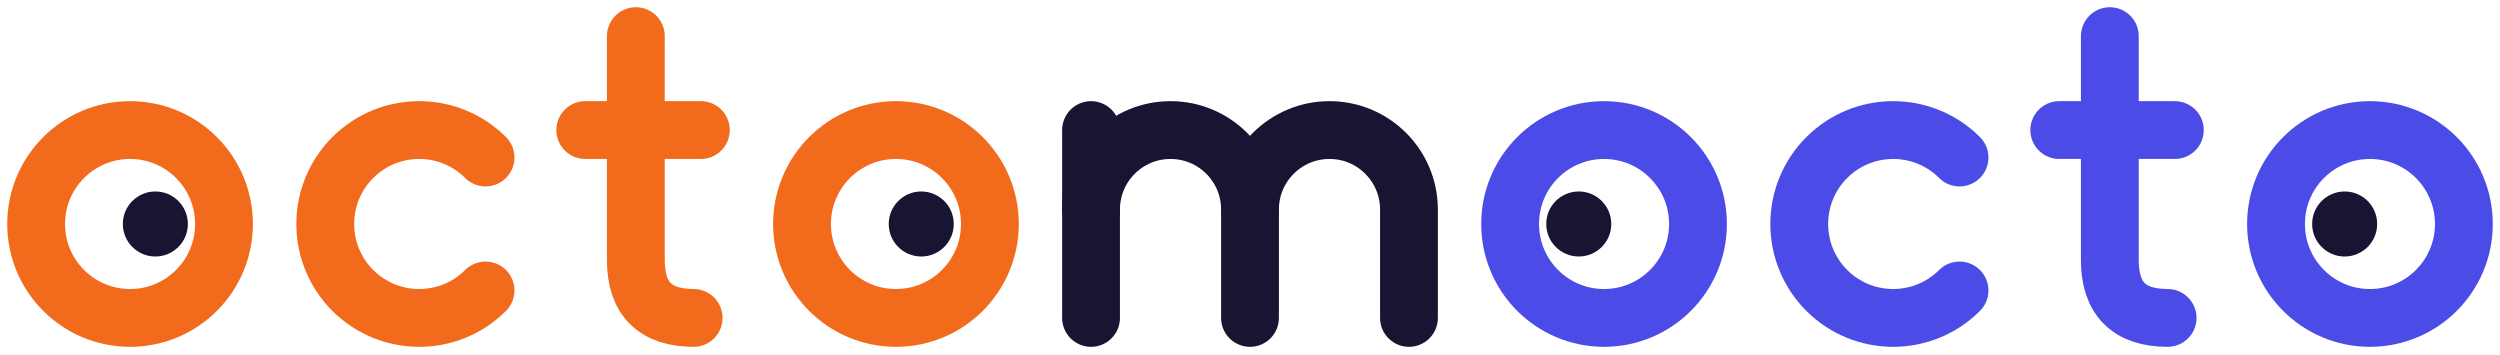
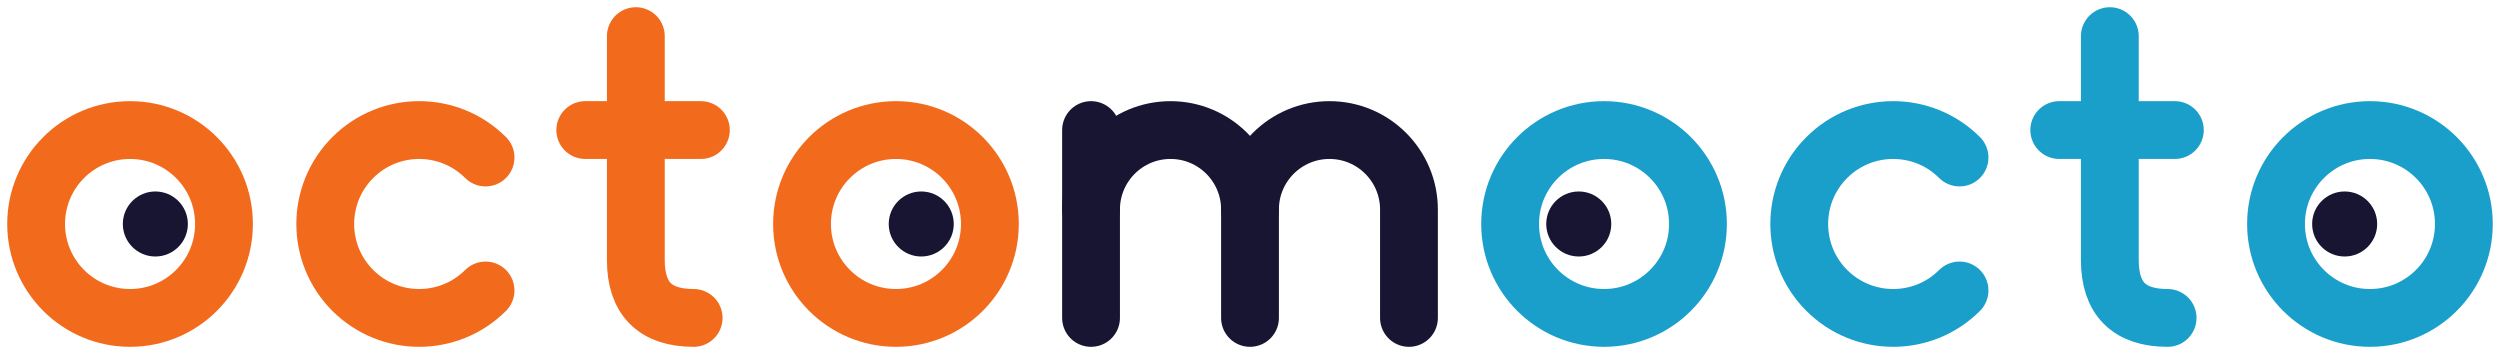
<svg xmlns="http://www.w3.org/2000/svg" width="692" height="98" viewBox="-10 12 692 98">
  <g fill="none" stroke-width="16" stroke-linecap="round" stroke-linejoin="round" stroke="#F26A1B" transform="translate(0 0)">
    <circle cx="26" cy="74" r="26" />
    <path d="M124.4 55.6A26 26 0 1 0 124.4 92.4" />
    <path d="M166 22V84Q166 100 182 100" />
    <path d="M152 48H184" />
    <circle cx="238" cy="74" r="26" />
  </g>
  <g fill="none" stroke-width="16" stroke-linecap="round" stroke-linejoin="round" stroke="#171532">
    <path d="M292 48V100" />
    <path d="M292 70A22 22 0 0 1 336 70V100" />
    <path d="M336 70A22 22 0 0 1 380 70V100" />
  </g>
-   <g fill="none" stroke-width="16" stroke-linecap="round" stroke-linejoin="round" stroke="#4B4BE8" transform="translate(408 0)">
+   <g fill="none" stroke-width="16" stroke-linecap="round" stroke-linejoin="round" stroke="#1A9FCB" transform="translate(408 0)">
    <circle cx="26" cy="74" r="26" />
    <path d="M124.4 55.6A26 26 0 1 0 124.4 92.4" />
    <path d="M166 22V84Q166 100 182 100" />
    <path d="M152 48H184" />
    <circle cx="238" cy="74" r="26" />
  </g>
  <circle cx="33" cy="74" r="9" fill="#171532" />
  <circle cx="245" cy="74" r="9" fill="#171532" />
  <circle cx="427" cy="74" r="9" fill="#171532" />
  <circle cx="639" cy="74" r="9" fill="#171532" />
</svg>
